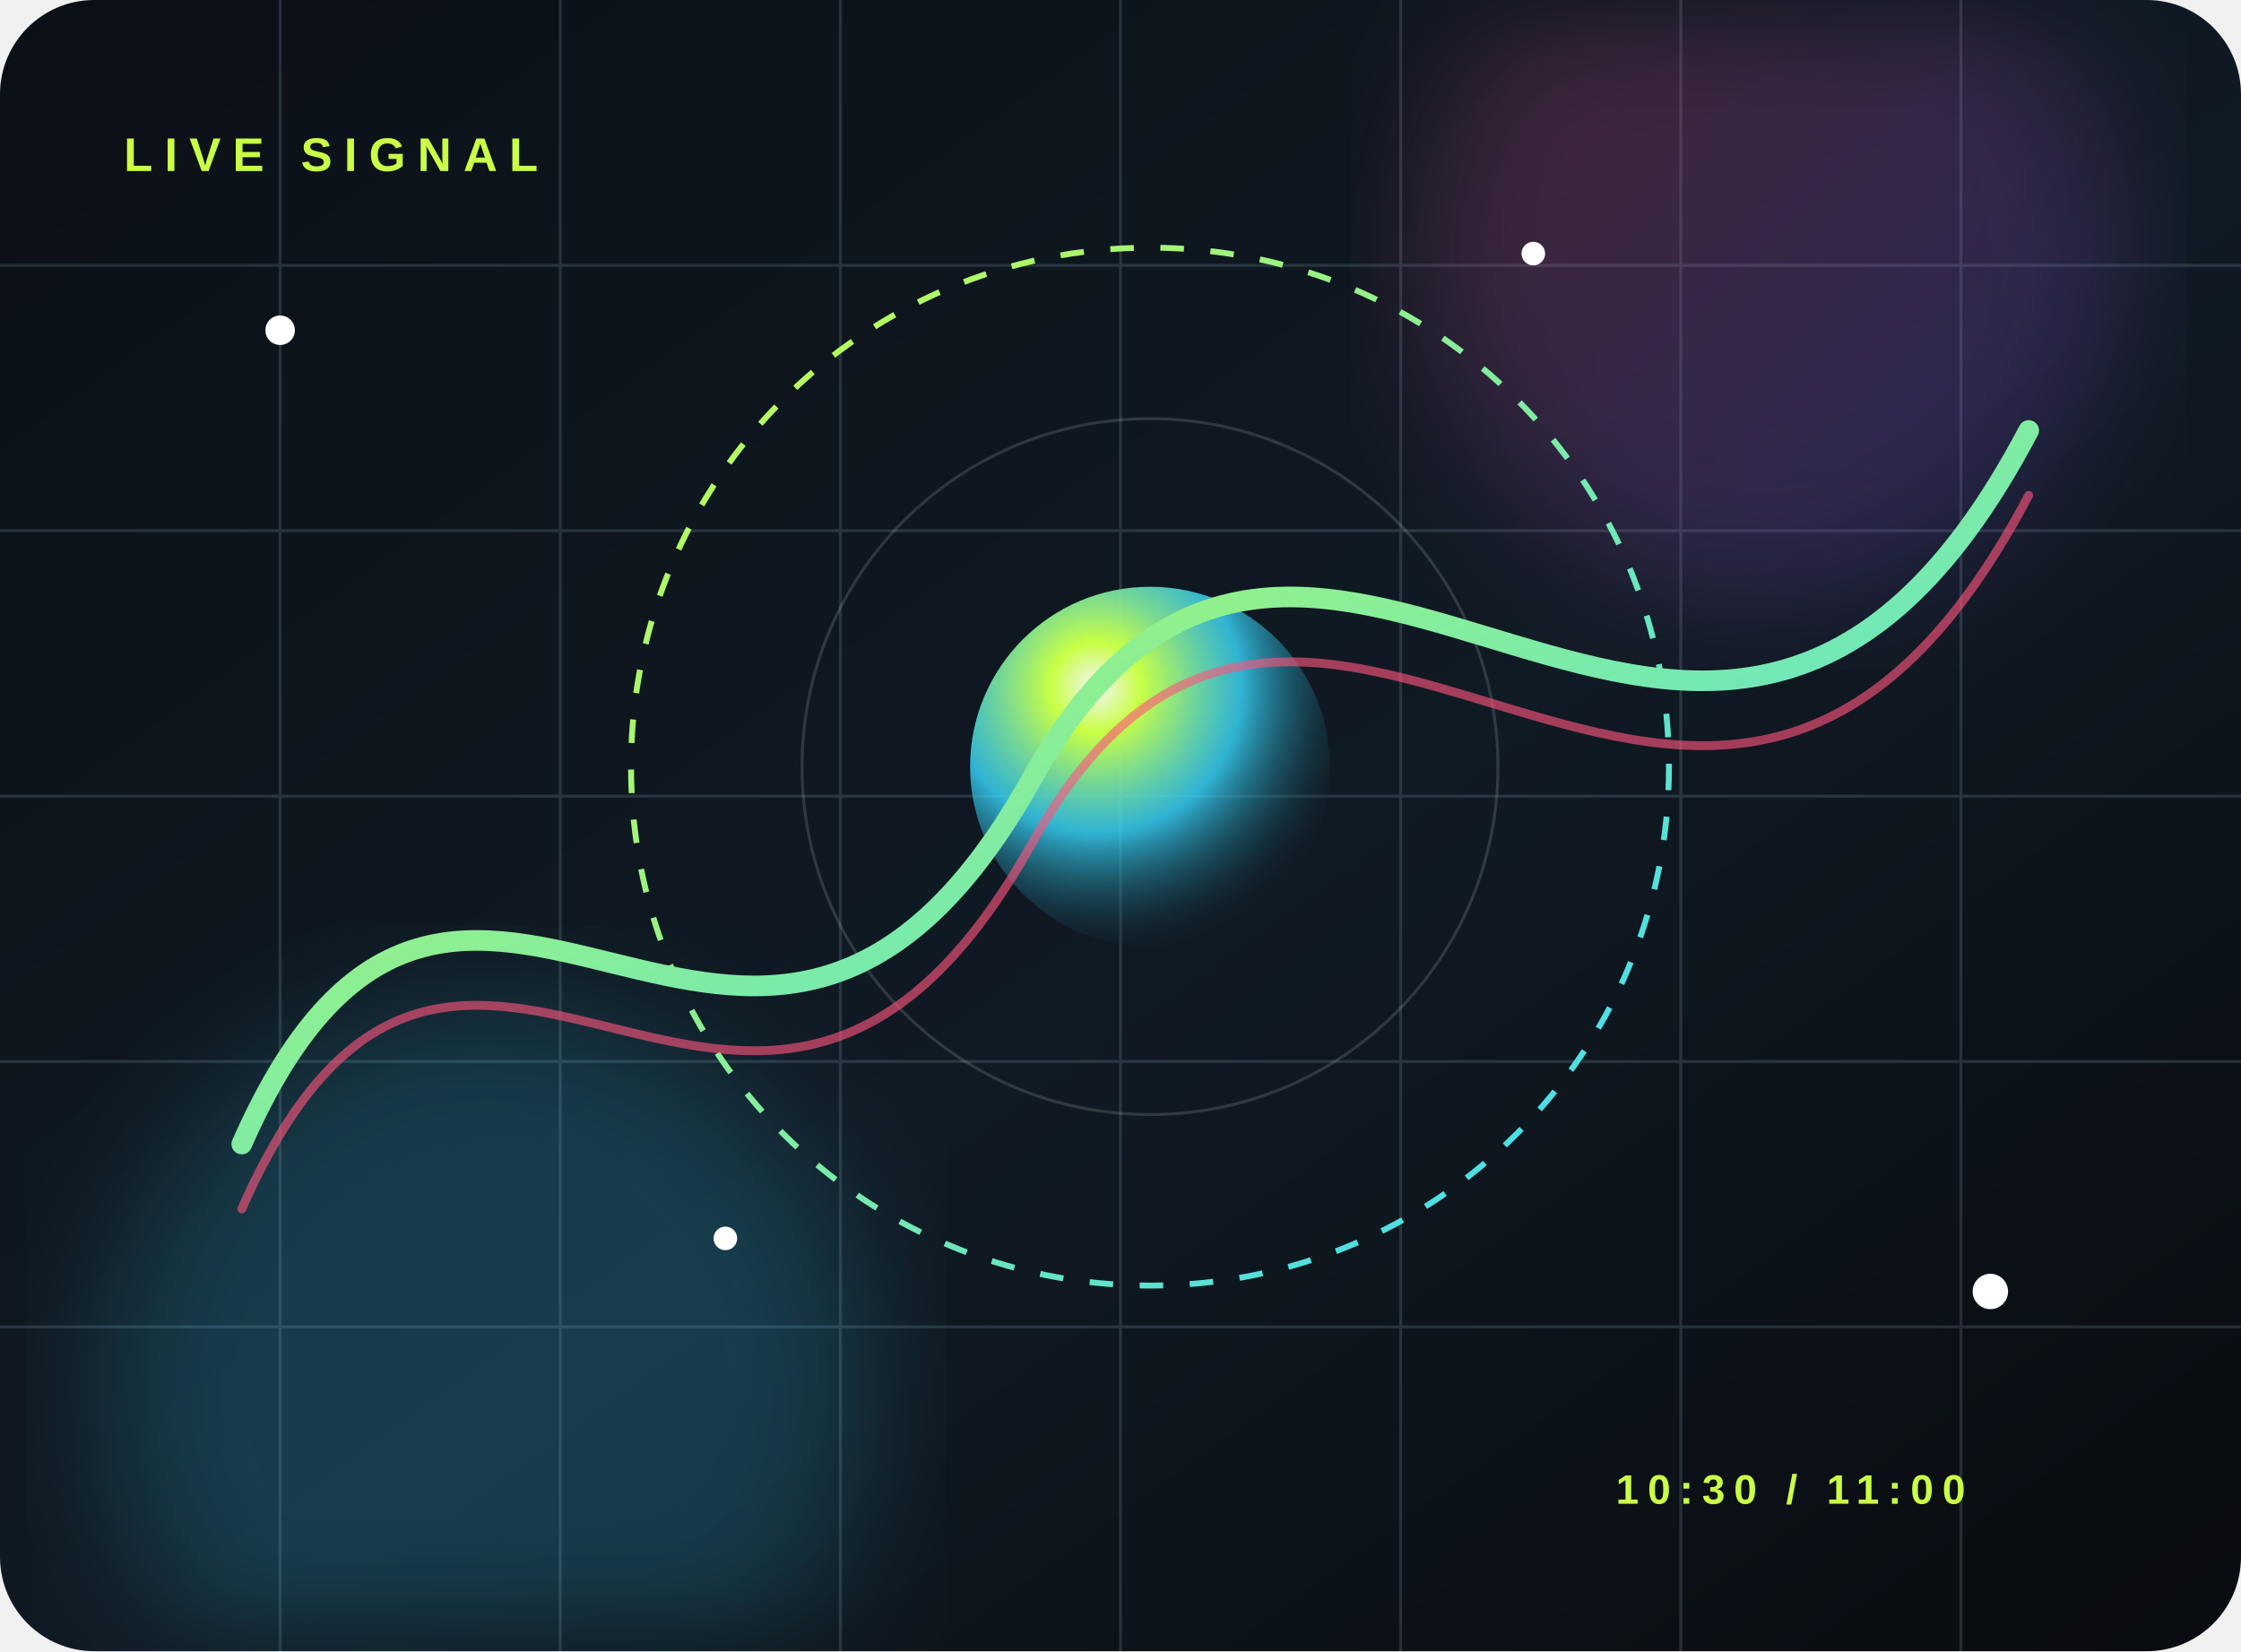
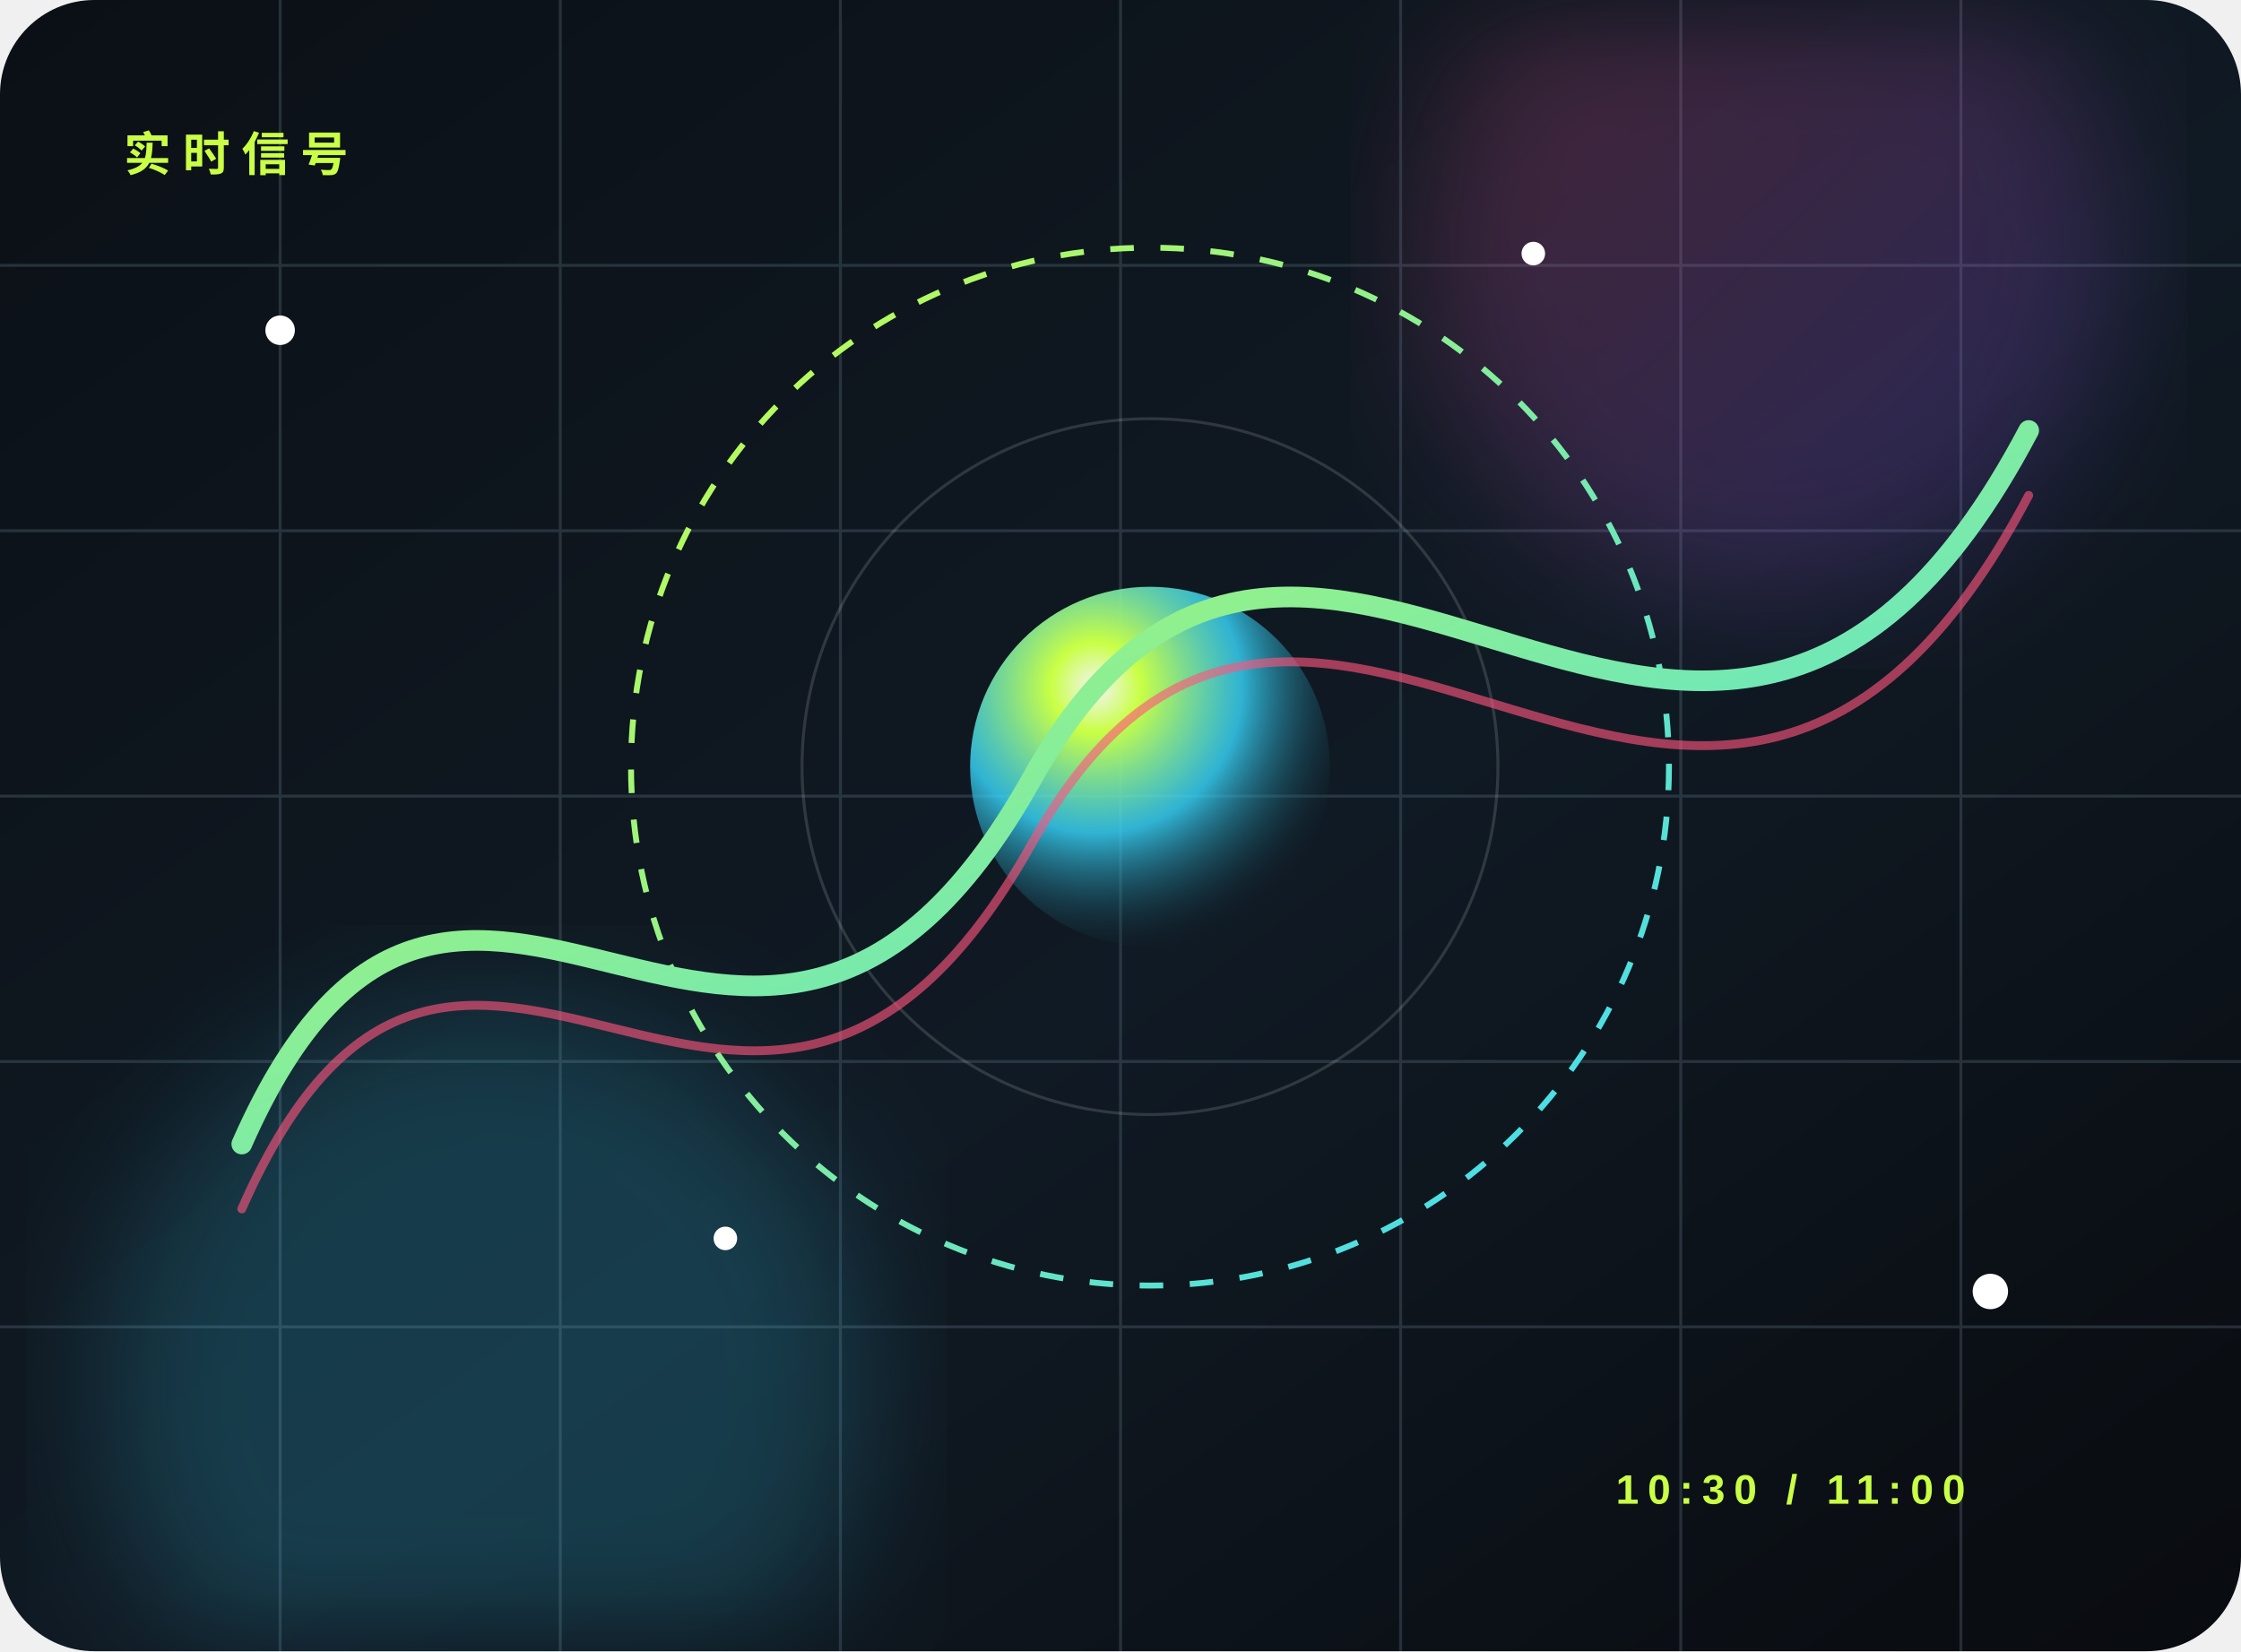
<svg xmlns="http://www.w3.org/2000/svg" width="760" height="560" viewBox="0 0 760 560">
  <defs>
    <linearGradient id="bg" x1="0" y1="0" x2="1" y2="1">
      <stop offset="0" stop-color="#0b1016" />
      <stop offset=".55" stop-color="#101a24" />
      <stop offset="1" stop-color="#090b0f" />
    </linearGradient>
    <linearGradient id="acid" x1="0" y1="0" x2="1" y2="1">
      <stop offset="0" stop-color="#c9ff45" />
      <stop offset="1" stop-color="#38d9ff" />
    </linearGradient>
    <linearGradient id="pink" x1="0" y1="0" x2="1" y2="1">
      <stop offset="0" stop-color="#ff547c" />
      <stop offset="1" stop-color="#7357ff" />
    </linearGradient>
    <radialGradient id="orb" cx=".35" cy=".28" r=".78">
      <stop offset="0" stop-color="#ffffff" stop-opacity=".95" />
      <stop offset=".16" stop-color="#c9ff45" />
      <stop offset=".52" stop-color="#38d9ff" stop-opacity=".8" />
      <stop offset="1" stop-color="#0b1016" stop-opacity="0" />
    </radialGradient>
    <filter id="blur">
      <feGaussianBlur stdDeviation="22" />
    </filter>
  </defs>
  <rect width="760" height="560" rx="32" fill="url(#bg)" />
  <g opacity=".22" stroke="#85a0b3" stroke-width="1">
    <path d="M0 90H760M0 180H760M0 270H760M0 360H760M0 450H760" />
    <path d="M95 0V560M190 0V560M285 0V560M380 0V560M475 0V560M570 0V560M665 0V560" />
  </g>
  <circle cx="600" cy="85" r="118" fill="url(#pink)" opacity=".23" filter="url(#blur)" />
  <circle cx="165" cy="470" r="130" fill="#38d9ff" opacity=".18" filter="url(#blur)" />
  <circle cx="390" cy="260" r="176" fill="none" stroke="url(#acid)" stroke-width="2" stroke-dasharray="8 9" />
  <circle cx="390" cy="260" r="118" fill="none" stroke="#fff" stroke-opacity=".14" stroke-width="1" />
  <circle cx="390" cy="260" r="61" fill="url(#orb)" />
  <path d="M82 388C156 220 255 434 350 264S579 353 688 146" fill="none" stroke="url(#acid)" stroke-width="7" stroke-linecap="round" />
  <path d="M82 410C156 242 255 456 350 286S579 375 688 168" fill="none" stroke="#ff547c" stroke-opacity=".62" stroke-width="3" stroke-linecap="round" />
  <g fill="#fff">
    <circle cx="95" cy="112" r="5" />
    <circle cx="675" cy="438" r="6" />
    <circle cx="520" cy="86" r="4" />
    <circle cx="246" cy="420" r="4" />
  </g>
  <g font-family="Arial, Helvetica, sans-serif" font-weight="800" fill="#c9ff45">
-     <text x="42" y="58" font-size="16" letter-spacing="4">LIVE SIGNAL</text>
+     <text x="42" y="58" font-size="16" letter-spacing="4">实时信号</text>
    <text x="548" y="510" font-size="14" letter-spacing="3">10:30 / 11:00</text>
  </g>
</svg>
